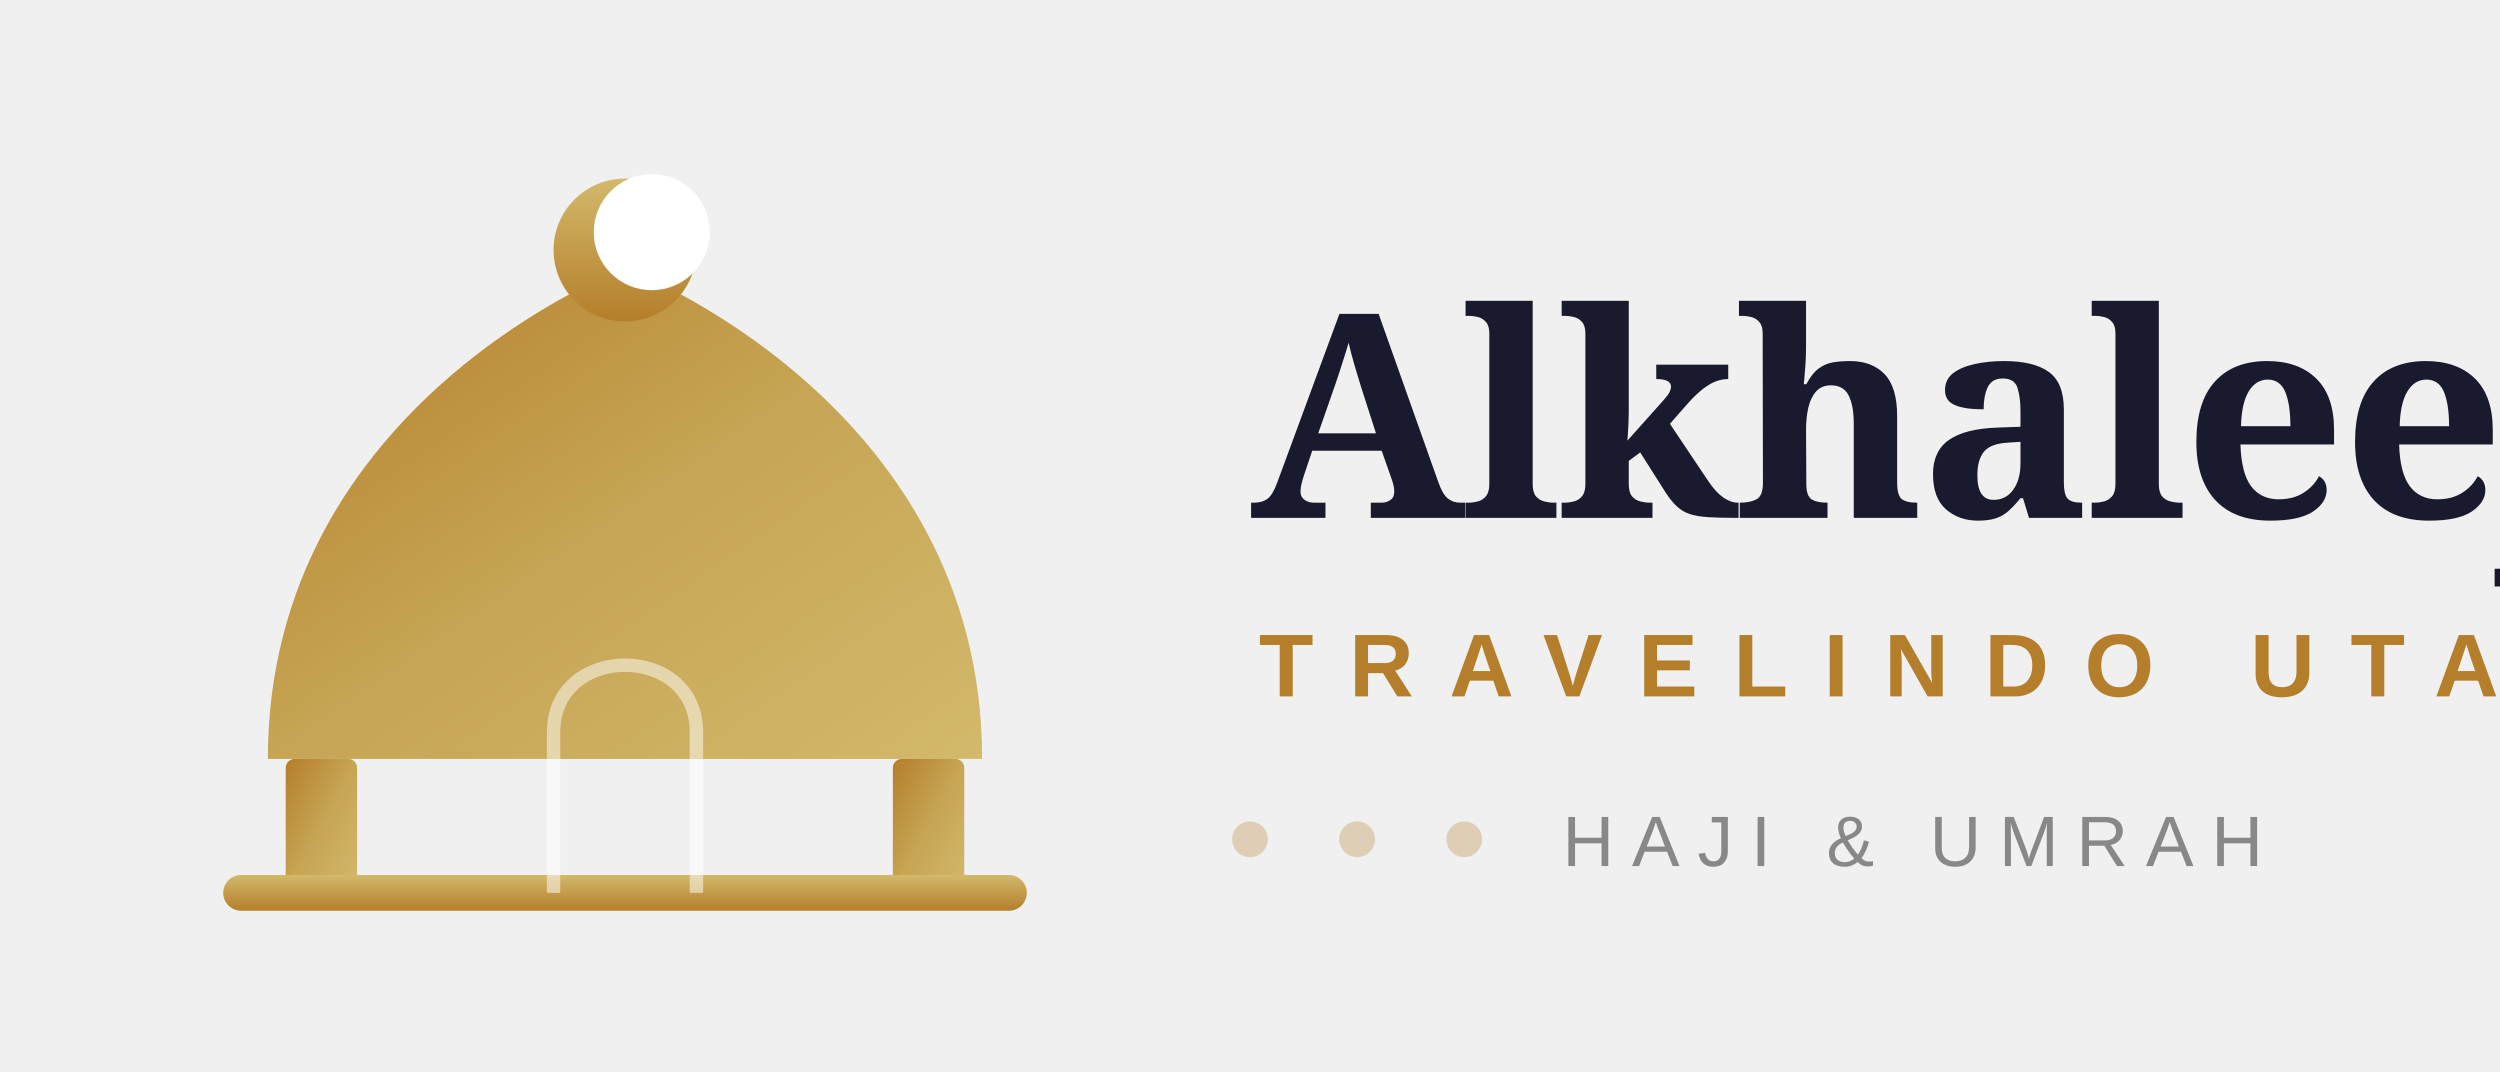
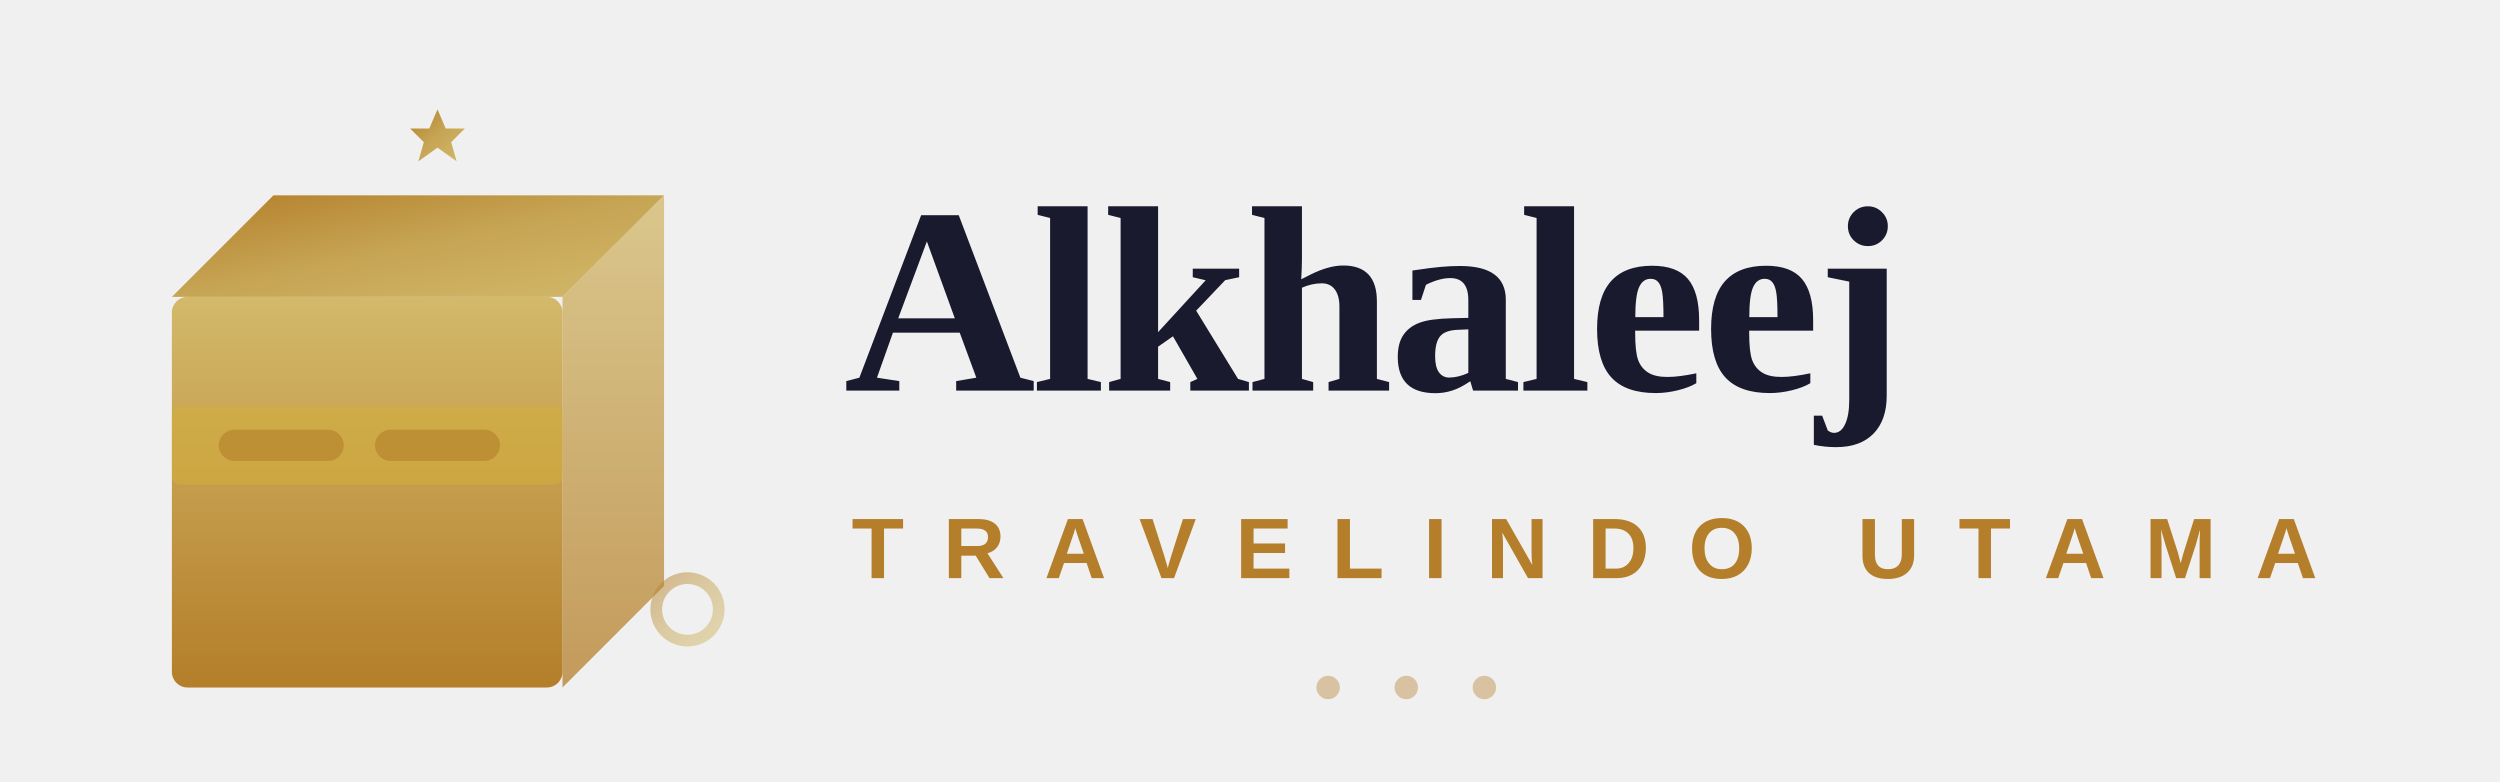
- <svg xmlns="http://www.w3.org/2000/svg" viewBox="0 0 280 120">
+ <svg xmlns="http://www.w3.org/2000/svg" viewBox="0 0 320 100">
  <defs>
    <linearGradient id="gold" x1="0%" y1="0%" x2="100%" y2="100%">
      <stop offset="0%" style="stop-color:#B47E2A" />
      <stop offset="50%" style="stop-color:#C6A554" />
      <stop offset="100%" style="stop-color:#D3B96B" />
    </linearGradient>
-     <linearGradient id="gold2" x1="0%" y1="0%" x2="0%" y2="100%">
+     <linearGradient id="goldV" x1="0%" y1="0%" x2="0%" y2="100%">
      <stop offset="0%" style="stop-color:#D3B96B" />
      <stop offset="100%" style="stop-color:#B47E2A" />
    </linearGradient>
  </defs>
-   <path d="M30 85 C30 45, 70 30, 70 30 C70 30, 110 45, 110 85 Z" fill="url(#gold)" />
-   <circle cx="70" cy="28" r="8" fill="url(#gold2)" />
-   <circle cx="73" cy="26" r="6.5" fill="white" />
-   <polygon points="70,16 71.5,20 75.5,20 72.5,23 73.5,27 70,24.5 66.5,27 67.5,23 64.5,20 68.5,20" fill="url(#gold2)" transform="translate(0,-4) scale(0.6)" opacity="0" />
-   <rect x="32" y="85" width="8" height="15" rx="1" fill="url(#gold)" />
-   <rect x="100" y="85" width="8" height="15" rx="1" fill="url(#gold)" />
-   <rect x="25" y="98" width="90" height="4" rx="2" fill="url(#gold2)" />
-   <path d="M62 100 L62 82 C62 72, 78 72, 78 82 L78 100" fill="none" stroke="white" stroke-width="1.5" opacity="0.5" />
-   <text x="140" y="58" font-family="Georgia, serif" font-size="32" font-weight="700" fill="#1a1a2e" letter-spacing="-0.5">
+   <rect x="22" y="38" width="50" height="50" rx="2" fill="url(#goldV)" />
+   <polygon points="22,38 35,25 85,25 72,38" fill="url(#gold)" />
+   <polygon points="72,38 85,25 85,75 72,88" fill="url(#goldV)" opacity="0.75" />
+   <rect x="22" y="52" width="50" height="10" fill="#D4AF37" opacity="0.5" rx="1" />
+   <rect x="28" y="55" width="16" height="4" rx="2" fill="#B47E2A" opacity="0.6" />
+   <rect x="48" y="55" width="16" height="4" rx="2" fill="#B47E2A" opacity="0.6" />
+   <circle cx="88" cy="78" r="4" fill="none" stroke="url(#gold)" stroke-width="1.5" opacity="0.5" />
+   <path d="M47,12 A8,8 0 1,1 47,28 A6,6 0 1,0 47,12" fill="url(#gold)" />
+   <polygon points="58,16 59.5,19.5 63,19.5 60.5,22 61.5,25.5 58,23 54.5,25.5 55.5,22 53,19.5 56.5,19.5" fill="url(#gold)" transform="scale(0.7) translate(22, 4)" />
+   <text x="108" y="50" font-family="Georgia, 'Times New Roman', serif" font-size="34" font-weight="700" fill="#1a1a2e" letter-spacing="-0.5">
    Alkhaleej
  </text>
-   <text x="141" y="78" font-family="Arial, sans-serif" font-size="10" font-weight="600" fill="#B47E2A" letter-spacing="4">
+   <line x1="108" y1="58" x2="278" y2="58" stroke="url(#gold)" stroke-width="1.2" />
+   <text x="109" y="74" font-family="Arial, Helvetica, sans-serif" font-size="11" font-weight="600" fill="#B47E2A" letter-spacing="5">
    TRAVELINDO UTAMA
  </text>
-   <line x1="140" y1="84" x2="270" y2="84" stroke="url(#gold)" stroke-width="1" opacity="0.4" />
-   <circle cx="140" cy="94" r="2" fill="#B47E2A" opacity="0.3" />
-   <circle cx="152" cy="94" r="2" fill="#B47E2A" opacity="0.3" />
-   <circle cx="164" cy="94" r="2" fill="#B47E2A" opacity="0.3" />
-   <text x="175" y="97" font-family="Arial, sans-serif" font-size="8" fill="#888" letter-spacing="2">
-     HAJI &amp; UMRAH
-   </text>
+   <circle cx="170" cy="88" r="1.5" fill="#B47E2A" opacity="0.4" />
+   <circle cx="180" cy="88" r="1.5" fill="#B47E2A" opacity="0.4" />
+   <circle cx="190" cy="88" r="1.5" fill="#B47E2A" opacity="0.4" />
</svg>
